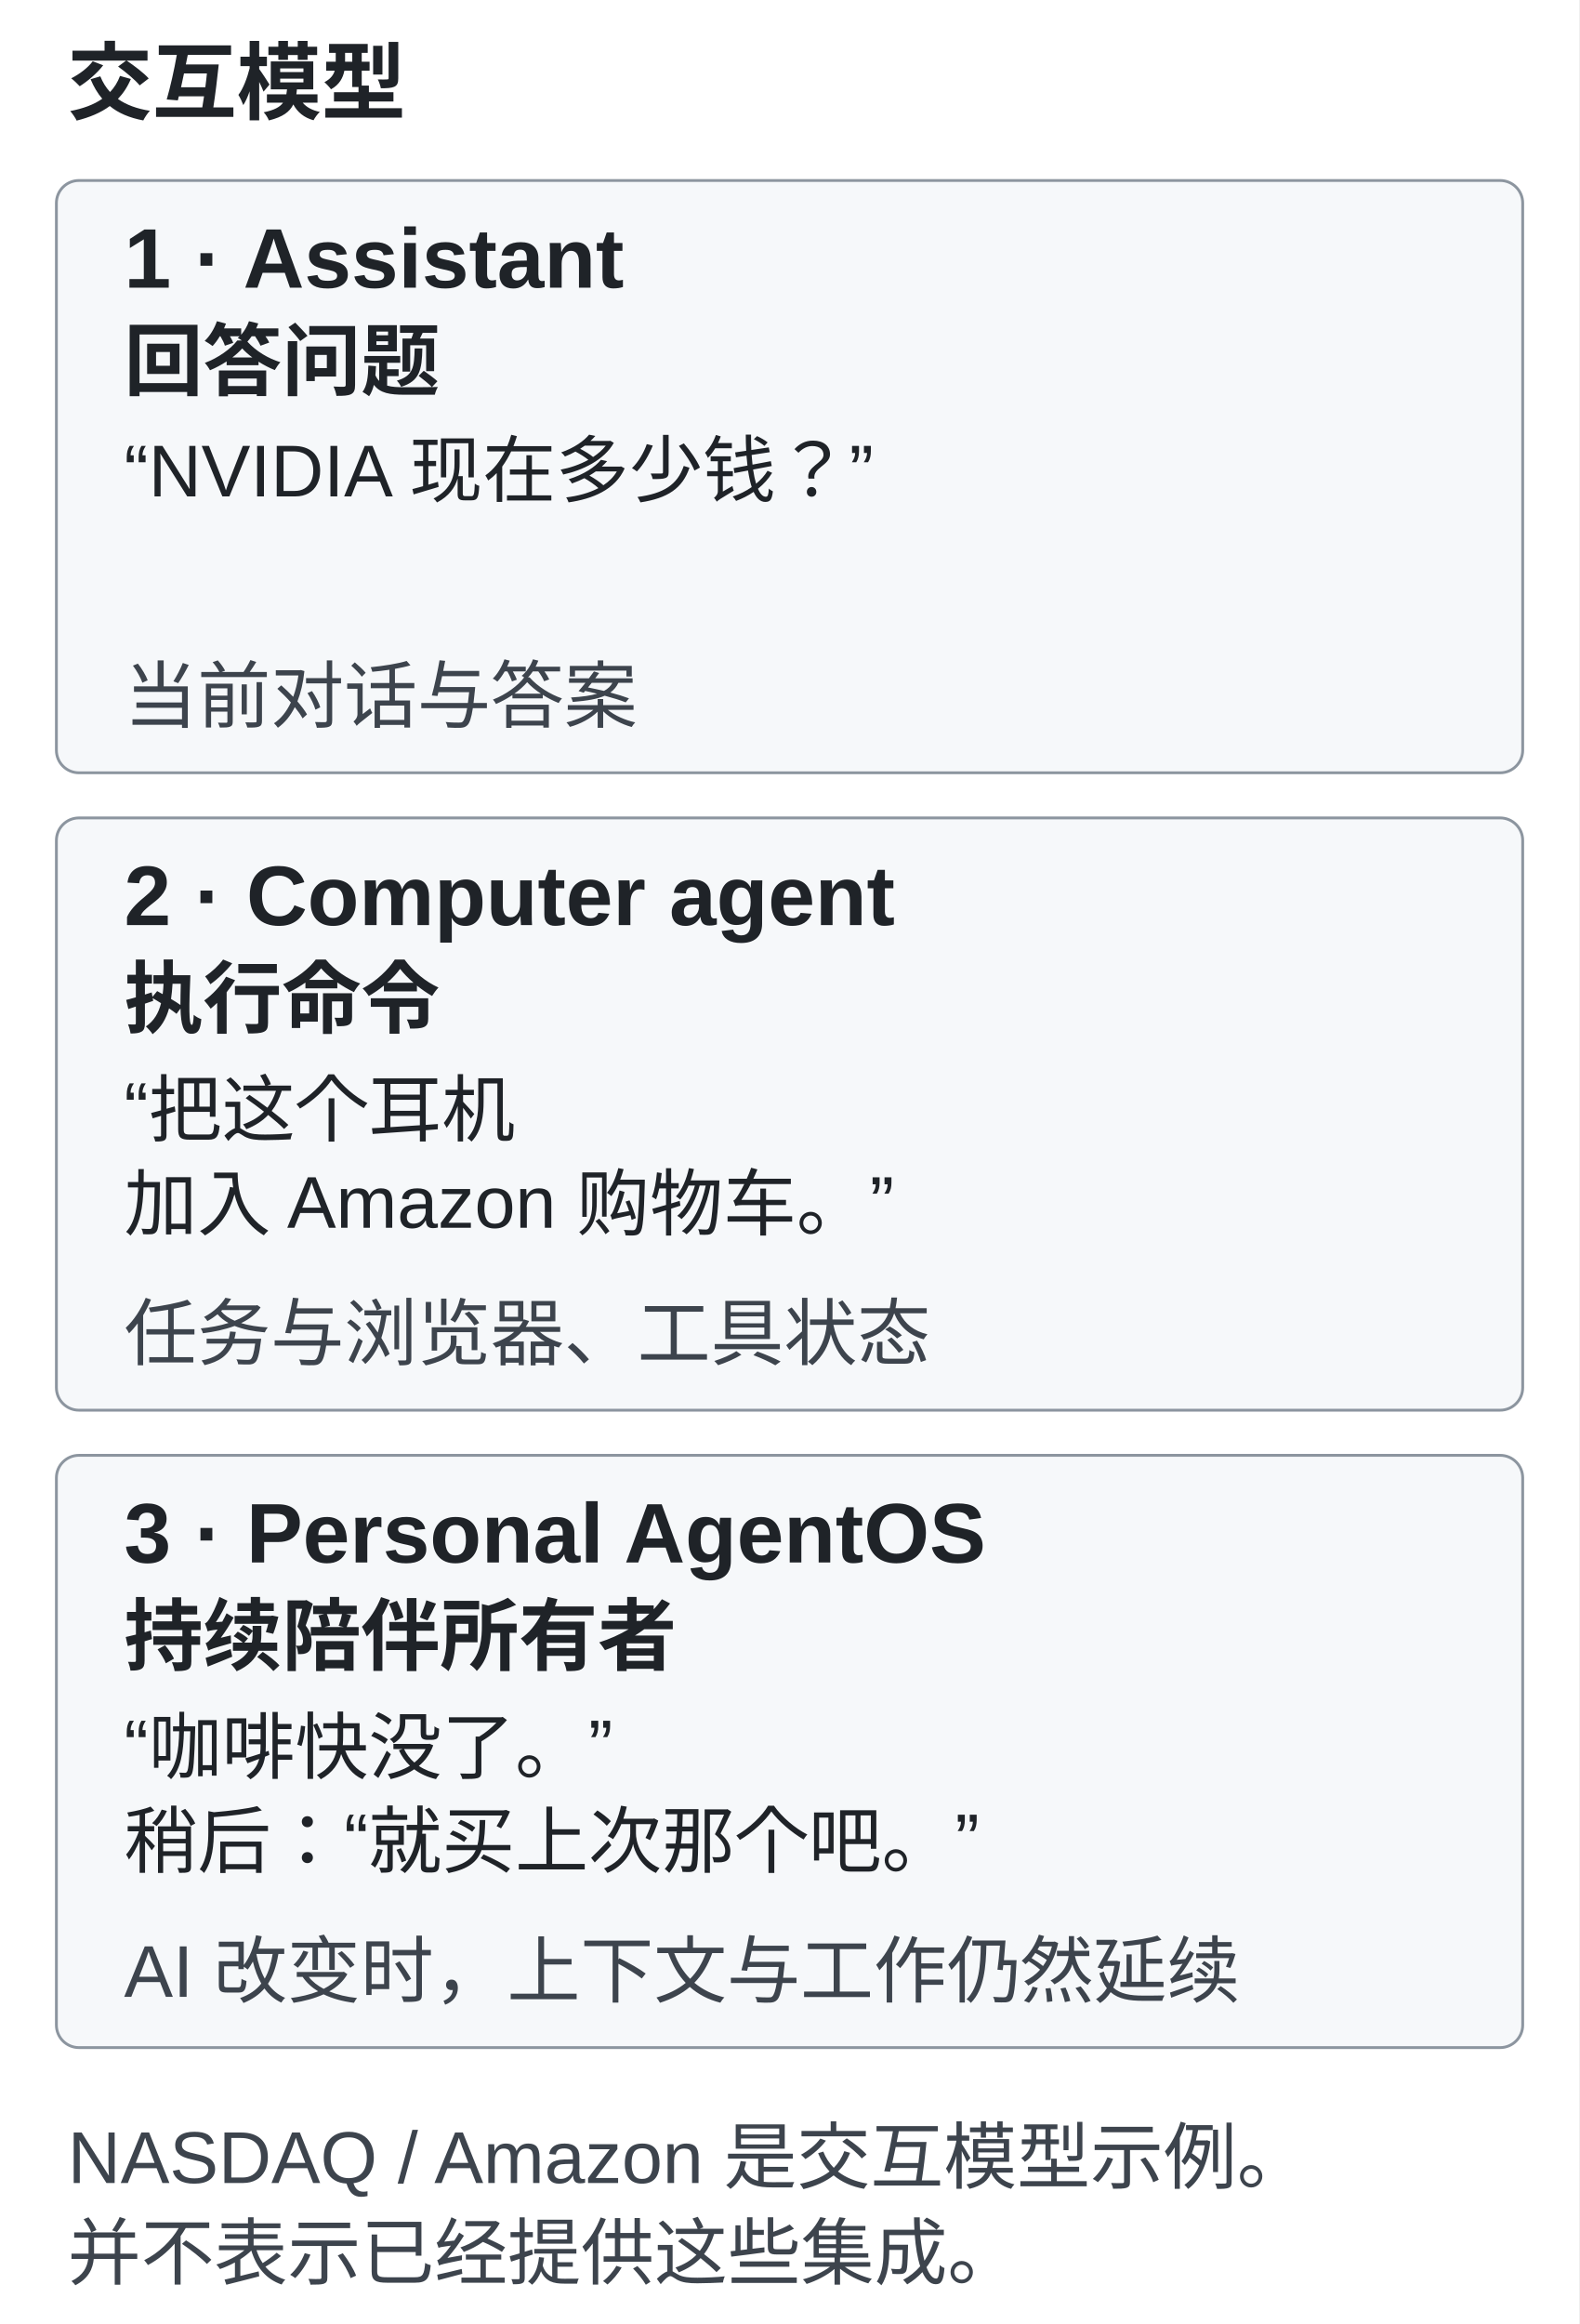
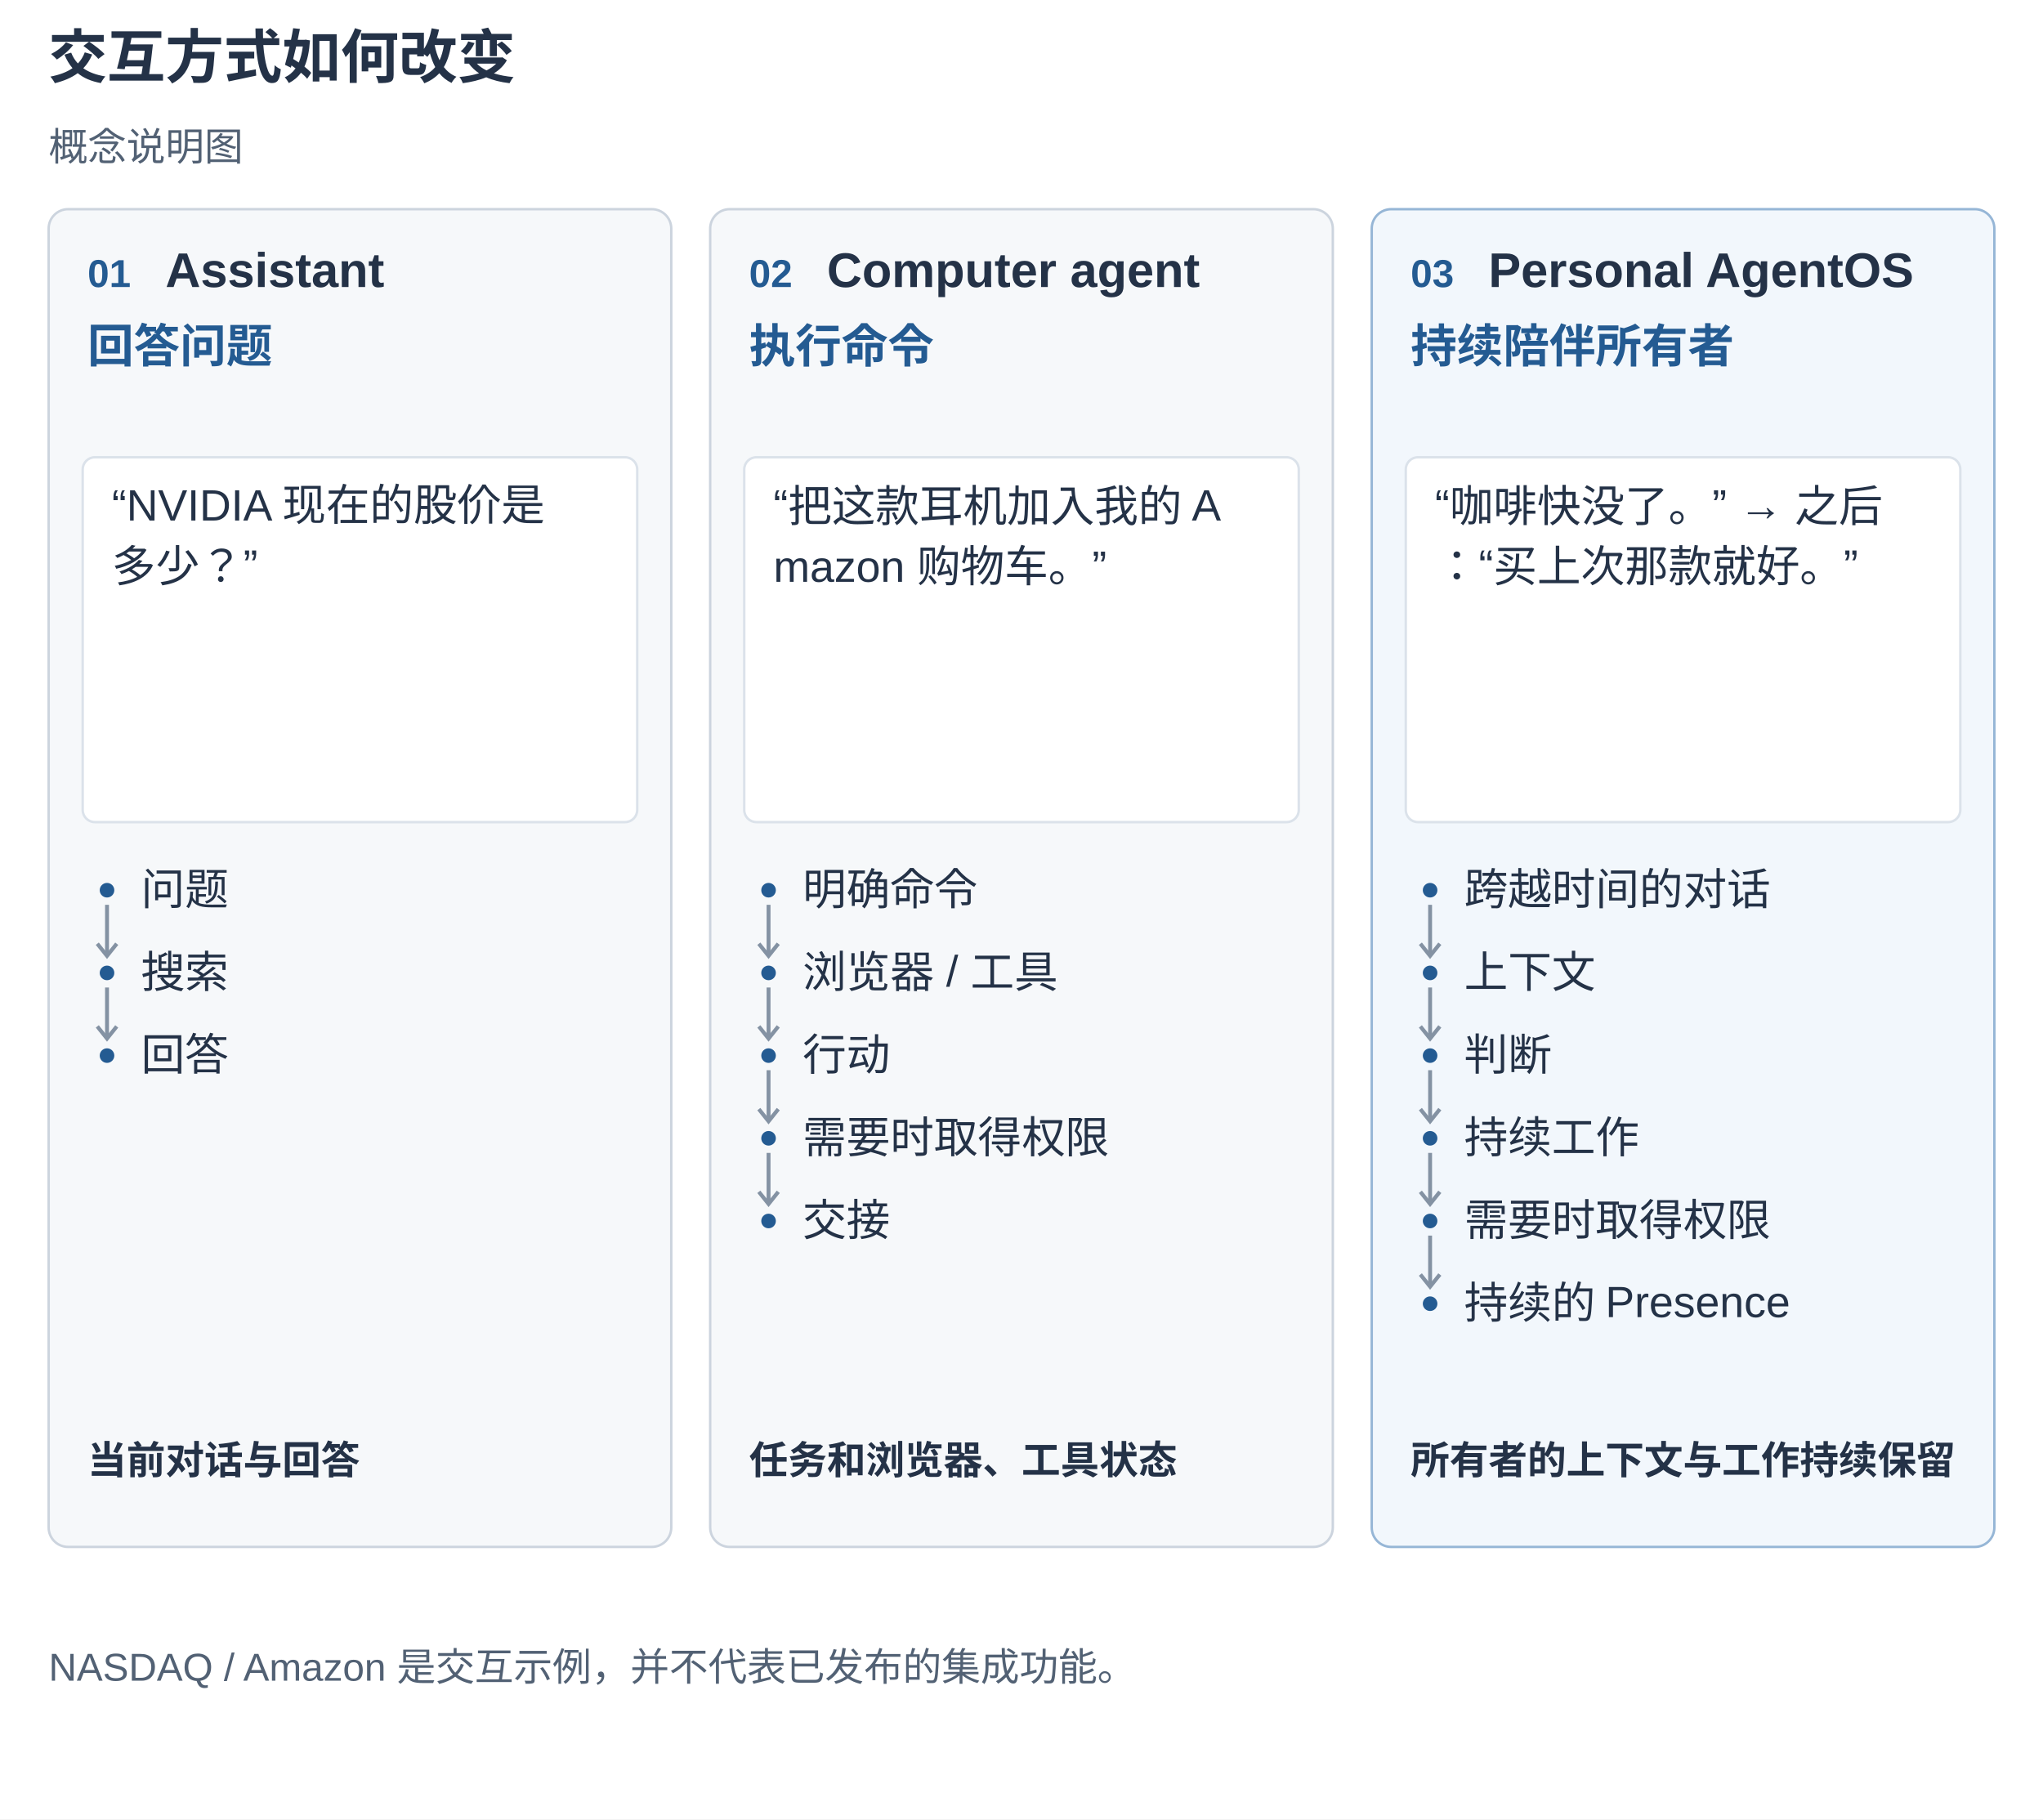
- <svg xmlns="http://www.w3.org/2000/svg" width="560" height="824" viewBox="0 0 560 824" role="img" aria-labelledby="title desc">
-   <style>
- text{font-family:Arial,"Noto Sans",sans-serif;fill:#1f2328;font-size:26px}
- .heading{font-size:30px;font-weight:700}.label{font-size:28px;font-weight:700}.muted{fill:#3d444d}.center{text-anchor:middle}
- </style>
-   <rect width="560" height="824" fill="#ffffff" />
-   <text x="24" y="40" class="heading">交互模型</text>
-   <rect x="20" y="64" width="520" height="210" rx="8" fill="#f6f8fa" stroke="#8c959f" />
-   <text x="44" y="102" class="heading">1 · Assistant</text>
-   <text x="44" y="138" class="label">回答问题</text>
-   <text x="44" y="176" class="">“NVIDIA 现在多少钱？”</text>
-   <text x="44" y="256" class="muted">当前对话与答案</text>
-   <rect x="20" y="290" width="520" height="210" rx="8" fill="#f6f8fa" stroke="#8c959f" />
-   <text x="44" y="328" class="heading">2 · Computer agent</text>
-   <text x="44" y="364" class="label">执行命令</text>
-   <text x="44" y="402">“把这个耳机</text>
-   <text x="44" y="436">加入 Amazon 购物车。”</text>
-   <text x="44" y="482" class="muted">任务与浏览器、工具状态</text>
-   <rect x="20" y="516" width="520" height="210" rx="8" fill="#f6f8fa" stroke="#8c959f" />
-   <text x="44" y="554" class="heading">3 · Personal AgentOS</text>
-   <text x="44" y="590" class="label">持续陪伴所有者</text>
-   <text x="44" y="628" class="">“咖啡快没了。”</text>
-   <text x="44" y="662" class="">稍后：“就买上次那个吧。”</text>
-   <text x="44" y="708" class="muted">AI 改变时，上下文与工作仍然延续</text>
-   <text x="24" y="774" class="muted">NASDAQ / Amazon 是交互模型示例。</text>
-   <text x="24" y="808" class="muted">并不表示已经提供这些集成。</text>
+ <svg xmlns="http://www.w3.org/2000/svg" width="840" height="748" viewBox="0 0 840 748" role="img" aria-labelledby="title desc">
+   <style>text{font-family:Arial,"Noto Sans",sans-serif;fill:#243247} .bold{font-weight:700} .muted{fill:#526174} .blue{fill:#245b92}</style>
+   <rect width="840" height="748" fill="#fff" />
+   <text x="20" y="32.0" font-size="24" class="bold" text-anchor="start">交互方式如何改变</text>
+   <text x="20" y="66" font-size="16" class="muted" text-anchor="start">概念说明图</text>
+   <rect x="20" y="86" width="256" height="550" rx="8" fill="#f6f8fa" stroke="#ccd4de" />
+   <text x="36" y="118" font-size="16" class="blue bold" text-anchor="start">01</text>
+   <text x="68" y="118" font-size="20" class="bold" text-anchor="start">Assistant</text>
+   <text x="36" y="149.0" font-size="19" class="blue bold" text-anchor="start">回答问题</text>
+   <rect x="34" y="188" width="228" height="150" rx="5" fill="#ffffff" stroke="#dbe2ea" />
+   <text x="46" y="214.0" font-size="18" class="" text-anchor="start">“NVIDIA 现在的股价是</text>
+   <text x="46" y="239.2" font-size="18" class="" text-anchor="start">多少？”</text>
+   <circle cx="44" cy="366" r="3" fill="#245b92" />
+   <text x="58" y="372" font-size="18" class="" text-anchor="start">问题</text>
+   <circle cx="44" cy="400" r="3" fill="#245b92" />
+   <path d="M44 372 L44 393" fill="none" stroke="#8492a3" stroke-width="1.6" />
+   <path d="M40 388 L44 393 L48 388" fill="none" stroke="#8492a3" stroke-width="1.6" />
+   <text x="58" y="406" font-size="18" class="" text-anchor="start">搜索</text>
+   <circle cx="44" cy="434" r="3" fill="#245b92" />
+   <path d="M44 406 L44 427" fill="none" stroke="#8492a3" stroke-width="1.6" />
+   <path d="M40 422 L44 427 L48 422" fill="none" stroke="#8492a3" stroke-width="1.6" />
+   <text x="58" y="440" font-size="18" class="" text-anchor="start">回答</text>
+   <text x="36" y="606.0" font-size="16" class="bold" text-anchor="start">当前对话与回答</text>
+   <rect x="292" y="86" width="256" height="550" rx="8" fill="#f6f8fa" stroke="#ccd4de" />
+   <text x="308" y="118" font-size="16" class="blue bold" text-anchor="start">02</text>
+   <text x="340" y="118" font-size="20" class="bold" text-anchor="start">Computer agent</text>
+   <text x="308" y="149.0" font-size="19" class="blue bold" text-anchor="start">执行命令</text>
+   <rect x="306" y="188" width="228" height="150" rx="5" fill="#ffffff" stroke="#dbe2ea" />
+   <text x="318" y="214.0" font-size="18" class="" text-anchor="start">“把这款耳机加入我的 A</text>
+   <text x="318" y="239.2" font-size="18" class="" text-anchor="start">mazon 购物车。”</text>
+   <circle cx="316" cy="366" r="3" fill="#245b92" />
+   <text x="330" y="372" font-size="18" class="" text-anchor="start">明确命令</text>
+   <circle cx="316" cy="400" r="3" fill="#245b92" />
+   <path d="M316 372 L316 393" fill="none" stroke="#8492a3" stroke-width="1.6" />
+   <path d="M312 388 L316 393 L320 388" fill="none" stroke="#8492a3" stroke-width="1.6" />
+   <text x="330" y="406" font-size="18" class="" text-anchor="start">浏览器 / 工具</text>
+   <circle cx="316" cy="434" r="3" fill="#245b92" />
+   <path d="M316 406 L316 427" fill="none" stroke="#8492a3" stroke-width="1.6" />
+   <path d="M312 422 L316 427 L320 422" fill="none" stroke="#8492a3" stroke-width="1.6" />
+   <text x="330" y="440" font-size="18" class="" text-anchor="start">行动</text>
+   <circle cx="316" cy="468" r="3" fill="#245b92" />
+   <path d="M316 440 L316 461" fill="none" stroke="#8492a3" stroke-width="1.6" />
+   <path d="M312 456 L316 461 L320 456" fill="none" stroke="#8492a3" stroke-width="1.6" />
+   <text x="330" y="474" font-size="18" class="" text-anchor="start">需要时取得权限</text>
+   <circle cx="316" cy="502" r="3" fill="#245b92" />
+   <path d="M316 474 L316 495" fill="none" stroke="#8492a3" stroke-width="1.6" />
+   <path d="M312 490 L316 495 L320 490" fill="none" stroke="#8492a3" stroke-width="1.6" />
+   <text x="330" y="508" font-size="18" class="" text-anchor="start">交接</text>
+   <text x="308" y="606.0" font-size="16" class="bold" text-anchor="start">任务和浏览器、工具状态</text>
+   <rect x="564" y="86" width="256" height="550" rx="8" fill="#f2f7fc" stroke="#96b6d6" />
+   <text x="580" y="118" font-size="16" class="blue bold" text-anchor="start">03</text>
+   <text x="612" y="118" font-size="20" class="bold" text-anchor="start">Personal AgentOS</text>
+   <text x="580" y="149.0" font-size="19" class="blue bold" text-anchor="start">持续陪伴所有者</text>
+   <rect x="578" y="188" width="228" height="150" rx="5" fill="#ffffff" stroke="#dbe2ea" />
+   <text x="590" y="214.0" font-size="18" class="" text-anchor="start">“咖啡快没了。” → 之后</text>
+   <text x="590" y="239.2" font-size="18" class="" text-anchor="start">：“买上次那款就好。”</text>
+   <circle cx="588" cy="366" r="3" fill="#245b92" />
+   <text x="602" y="372" font-size="18" class="" text-anchor="start">跨越时间的对话</text>
+   <circle cx="588" cy="400" r="3" fill="#245b92" />
+   <path d="M588 372 L588 393" fill="none" stroke="#8492a3" stroke-width="1.6" />
+   <path d="M584 388 L588 393 L592 388" fill="none" stroke="#8492a3" stroke-width="1.6" />
+   <text x="602" y="406" font-size="18" class="" text-anchor="start">上下文</text>
+   <circle cx="588" cy="434" r="3" fill="#245b92" />
+   <path d="M588 406 L588 427" fill="none" stroke="#8492a3" stroke-width="1.6" />
+   <path d="M584 422 L588 427 L592 422" fill="none" stroke="#8492a3" stroke-width="1.6" />
+   <text x="602" y="440" font-size="18" class="" text-anchor="start">判断</text>
+   <circle cx="588" cy="468" r="3" fill="#245b92" />
+   <path d="M588 440 L588 461" fill="none" stroke="#8492a3" stroke-width="1.6" />
+   <path d="M584 456 L588 461 L592 456" fill="none" stroke="#8492a3" stroke-width="1.6" />
+   <text x="602" y="474" font-size="18" class="" text-anchor="start">持续工作</text>
+   <circle cx="588" cy="502" r="3" fill="#245b92" />
+   <path d="M588 474 L588 495" fill="none" stroke="#8492a3" stroke-width="1.6" />
+   <path d="M584 490 L588 495 L592 490" fill="none" stroke="#8492a3" stroke-width="1.6" />
+   <text x="602" y="508" font-size="18" class="" text-anchor="start">需要时取得权限</text>
+   <circle cx="588" cy="536" r="3" fill="#245b92" />
+   <path d="M588 508 L588 529" fill="none" stroke="#8492a3" stroke-width="1.6" />
+   <path d="M584 524 L588 529 L592 524" fill="none" stroke="#8492a3" stroke-width="1.6" />
+   <text x="602" y="542" font-size="18" class="" text-anchor="start">持续的 Presence</text>
+   <text x="580" y="606.0" font-size="16" class="bold" text-anchor="start">所有者的上下文与工作持续保留</text>
+   <text x="20" y="691.0" font-size="16" class="muted" text-anchor="start">NASDAQ / Amazon 是交互示例，并不代表已发布的集成功能。</text>
</svg>
